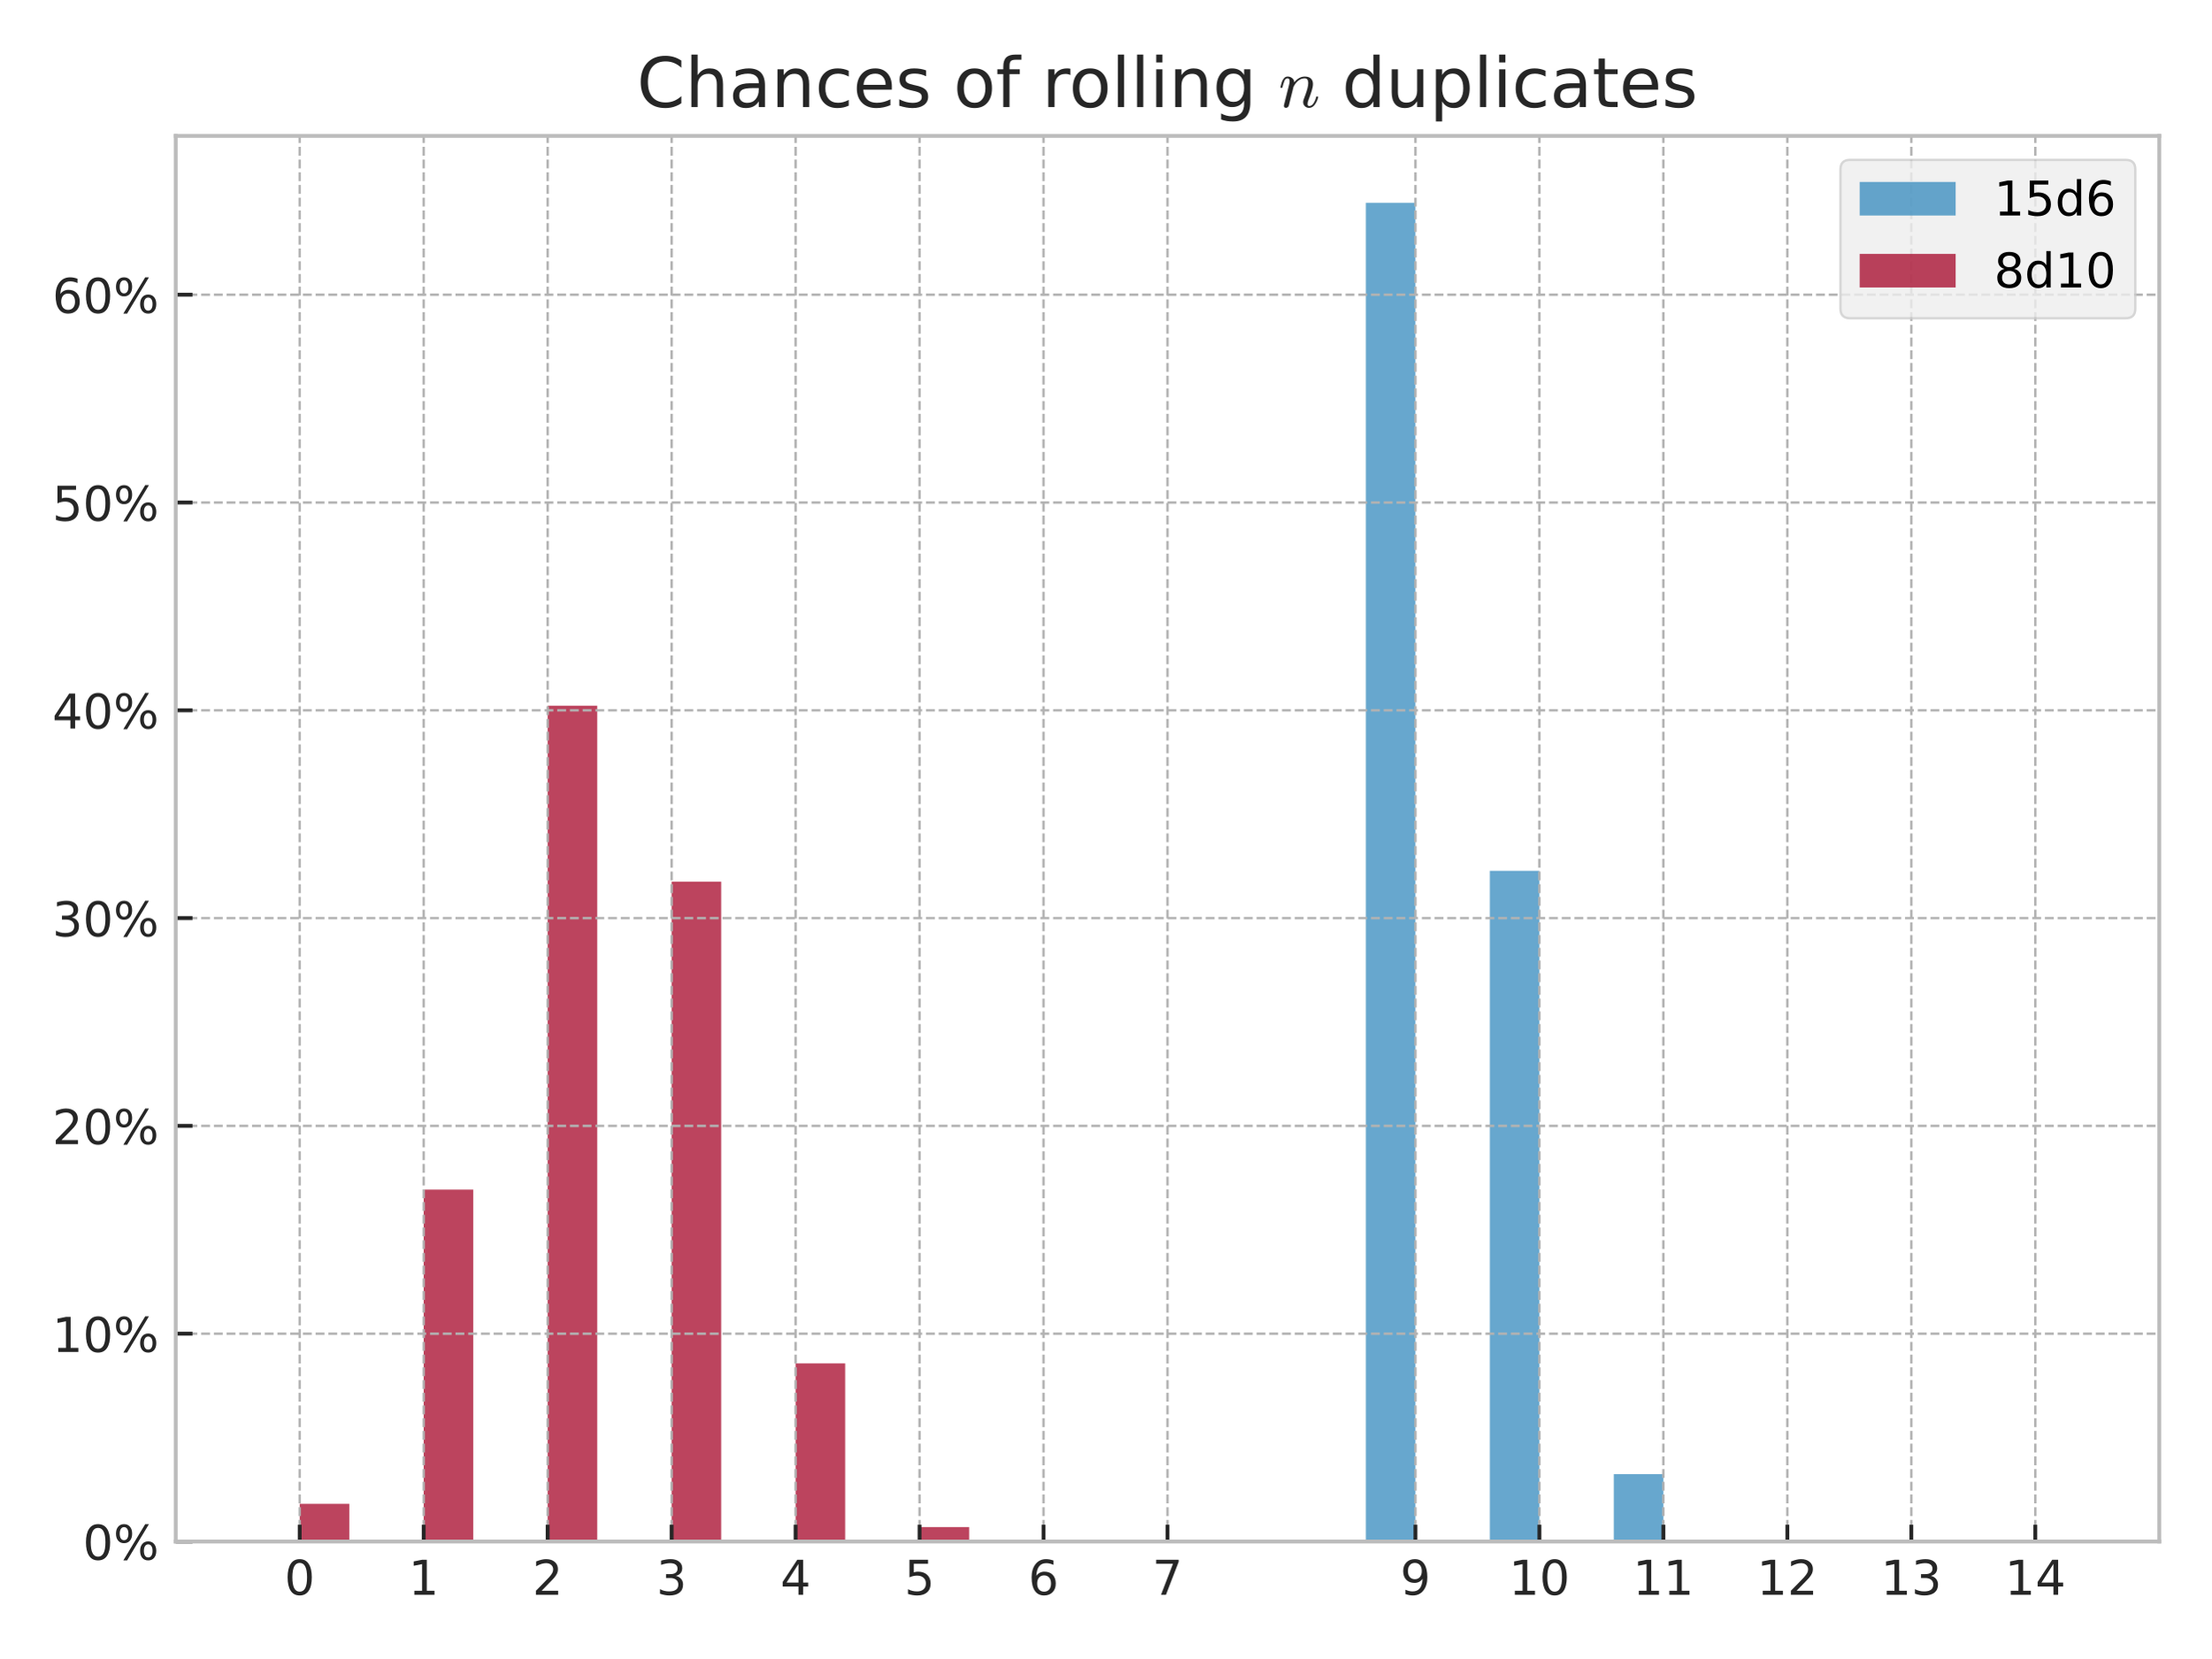
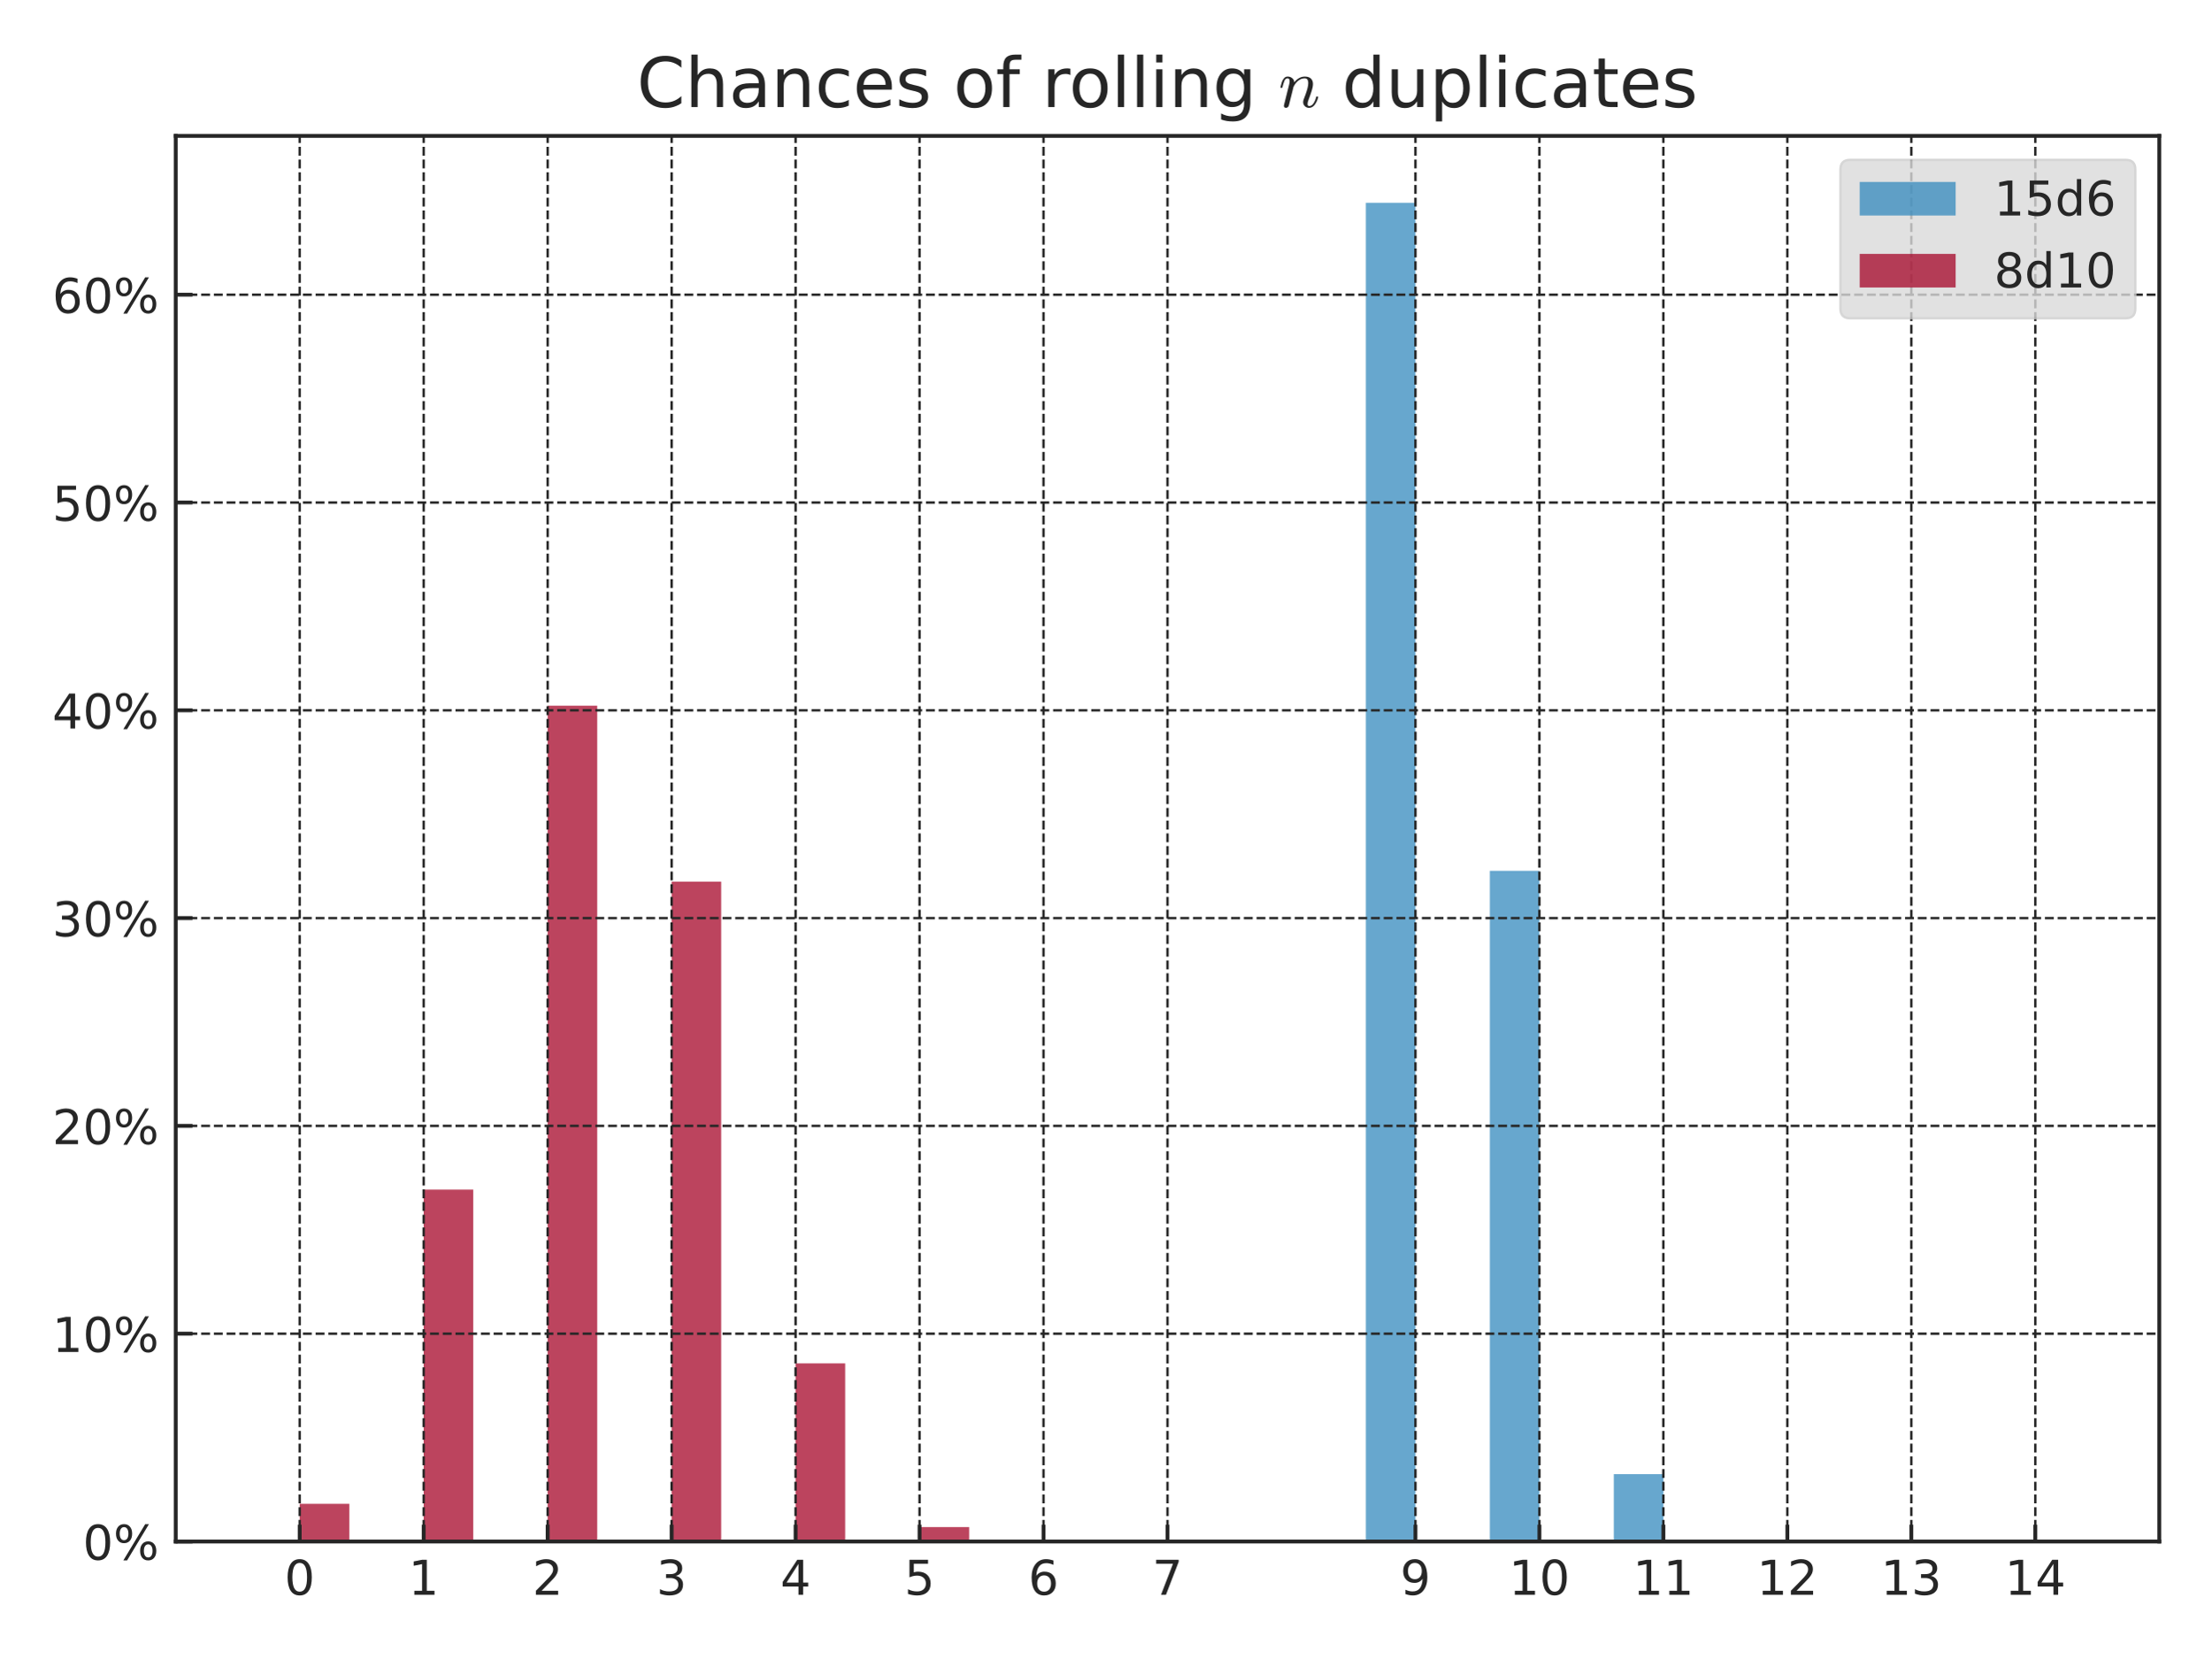
<svg xmlns="http://www.w3.org/2000/svg" xmlns:xlink="http://www.w3.org/1999/xlink" width="460.8pt" height="345.6pt" viewBox="0 0 460.8 345.6" version="1.1">
  <defs>
    <style type="text/css">*{stroke-linejoin: round; stroke-linecap: butt}</style>
  </defs>
  <g id="figure_1">
    <g id="patch_1">
      <path d="M 0 345.6  L 460.8 345.6  L 460.8 0  L 0 0  L 0 345.6  z " style="fill: none" />
    </g>
    <g id="axes_1">
      <g id="patch_2">
        <path d="M 36.62 321.3  L 450 321.3  L 450 28.32  L 36.62 28.32  L 36.62 321.3  z " style="fill: none" />
      </g>
      <g id="patch_3">
        <path d="M 284.648 321.3  L 294.983 321.3  L 294.983 42.271  L 284.648 42.271  z " clip-path="url(#p43bd0786e2)" style="fill: #348abd; opacity: 0.75" />
      </g>
      <g id="patch_4">
        <path d="M 310.484 321.3  L 320.819 321.3  L 320.819 181.507  L 310.484 181.507  z " clip-path="url(#p43bd0786e2)" style="fill: #348abd; opacity: 0.75" />
      </g>
      <g id="patch_5">
        <path d="M 336.32 321.3  L 346.655 321.3  L 346.655 307.254  L 336.32 307.254  z " clip-path="url(#p43bd0786e2)" style="fill: #348abd; opacity: 0.75" />
      </g>
      <g id="patch_6">
        <path d="M 362.157 321.3  L 372.491 321.3  L 372.491 321.037  L 362.157 321.037  z " clip-path="url(#p43bd0786e2)" style="fill: #348abd; opacity: 0.75" />
      </g>
      <g id="patch_7">
        <path d="M 387.993 321.3  L 398.327 321.3  L 398.327 321.3  L 387.993 321.3  z " clip-path="url(#p43bd0786e2)" style="fill: #348abd; opacity: 0.75" />
      </g>
      <g id="patch_8">
        <path d="M 413.829 321.3  L 424.164 321.3  L 424.164 321.3  L 413.829 321.3  z " clip-path="url(#p43bd0786e2)" style="fill: #348abd; opacity: 0.75" />
      </g>
      <g id="patch_9">
        <path d="M 62.456 321.3  L 72.791 321.3  L 72.791 313.441  L 62.456 313.441  z " clip-path="url(#p43bd0786e2)" style="fill: #a60628; opacity: 0.75" />
      </g>
      <g id="patch_10">
        <path d="M 88.293 321.3  L 98.627 321.3  L 98.627 247.952  L 88.293 247.952  z " clip-path="url(#p43bd0786e2)" style="fill: #a60628; opacity: 0.75" />
      </g>
      <g id="patch_11">
        <path d="M 114.129 321.3  L 124.463 321.3  L 124.463 147.098  L 114.129 147.098  z " clip-path="url(#p43bd0786e2)" style="fill: #a60628; opacity: 0.75" />
      </g>
      <g id="patch_12">
        <path d="M 139.965 321.3  L 150.299 321.3  L 150.299 183.772  L 139.965 183.772  z " clip-path="url(#p43bd0786e2)" style="fill: #a60628; opacity: 0.75" />
      </g>
      <g id="patch_13">
        <path d="M 165.801 321.3  L 176.136 321.3  L 176.136 284.167  L 165.801 284.167  z " clip-path="url(#p43bd0786e2)" style="fill: #a60628; opacity: 0.75" />
      </g>
      <g id="patch_14">
        <path d="M 191.637 321.3  L 201.972 321.3  L 201.972 318.287  L 191.637 318.287  z " clip-path="url(#p43bd0786e2)" style="fill: #a60628; opacity: 0.75" />
      </g>
      <g id="patch_15">
        <path d="M 217.474 321.3  L 227.808 321.3  L 227.808 321.25  L 217.474 321.25  z " clip-path="url(#p43bd0786e2)" style="fill: #a60628; opacity: 0.75" />
      </g>
      <g id="patch_16">
        <path d="M 243.31 321.3  L 253.644 321.3  L 253.644 321.3  L 243.31 321.3  z " clip-path="url(#p43bd0786e2)" style="fill: #a60628; opacity: 0.75" />
      </g>
      <g id="matplotlib.axis_1">
        <g id="xtick_1">
          <g id="line2d_1">
-             <path d="M 62.456 321.3  L 62.456 28.32  " clip-path="url(#p43bd0786e2)" style="fill: none; stroke-dasharray: 1.85,0.8; stroke-dashoffset: 0; stroke: #b2b2b2; stroke-width: 0.5" />
+             <path d="M 62.456 321.3  L 62.456 28.32  " clip-path="url(#p43bd0786e2)" style="fill: none; stroke-dasharray: 1.85,0.8; stroke-dashoffset: 0; stroke: #262626; stroke-width: 0.5" />
          </g>
          <g id="line2d_2">
            <defs>
              <path id="m64ba15eece" d="M 0 0  L 0 -3.5  " style="stroke: #262626; stroke-width: 0.8" />
            </defs>
            <g>
              <use xlink:href="#m64ba15eece" x="62.456" y="321.3" style="fill: #262626; stroke: #262626; stroke-width: 0.8" />
            </g>
          </g>
          <g id="text_1">
            <g style="fill: #262626" transform="translate(59.275 332.3977) scale(0.1 -0.1)">
              <defs>
                <path id="DejaVuSans-13" d="M 2034 4250  Q 1547 4250 1301 3770  Q 1056 3291 1056 2328  Q 1056 1369 1301 889  Q 1547 409 2034 409  Q 2525 409 2770 889  Q 3016 1369 3016 2328  Q 3016 3291 2770 3770  Q 2525 4250 2034 4250  z M 2034 4750  Q 2819 4750 3233 4129  Q 3647 3509 3647 2328  Q 3647 1150 3233 529  Q 2819 -91 2034 -91  Q 1250 -91 836 529  Q 422 1150 422 2328  Q 422 3509 836 4129  Q 1250 4750 2034 4750  z " transform="scale(0.015625)" />
              </defs>
              <use xlink:href="#DejaVuSans-13" />
            </g>
          </g>
        </g>
        <g id="xtick_2">
          <g id="line2d_3">
-             <path d="M 88.293 321.3  L 88.293 28.32  " clip-path="url(#p43bd0786e2)" style="fill: none; stroke-dasharray: 1.85,0.8; stroke-dashoffset: 0; stroke: #b2b2b2; stroke-width: 0.5" />
+             <path d="M 88.293 321.3  L 88.293 28.32  " clip-path="url(#p43bd0786e2)" style="fill: none; stroke-dasharray: 1.85,0.8; stroke-dashoffset: 0; stroke: #262626; stroke-width: 0.5" />
          </g>
          <g id="line2d_4">
            <g>
              <use xlink:href="#m64ba15eece" x="88.293" y="321.3" style="fill: #262626; stroke: #262626; stroke-width: 0.8" />
            </g>
          </g>
          <g id="text_2">
            <g style="fill: #262626" transform="translate(85.11125 332.3977) scale(0.1 -0.1)">
              <defs>
                <path id="DejaVuSans-14" d="M 794 531  L 1825 531  L 1825 4091  L 703 3866  L 703 4441  L 1819 4666  L 2450 4666  L 2450 531  L 3481 531  L 3481 0  L 794 0  L 794 531  z " transform="scale(0.015625)" />
              </defs>
              <use xlink:href="#DejaVuSans-14" />
            </g>
          </g>
        </g>
        <g id="xtick_3">
          <g id="line2d_5">
-             <path d="M 114.129 321.3  L 114.129 28.32  " clip-path="url(#p43bd0786e2)" style="fill: none; stroke-dasharray: 1.85,0.8; stroke-dashoffset: 0; stroke: #b2b2b2; stroke-width: 0.5" />
+             <path d="M 114.129 321.3  L 114.129 28.32  " clip-path="url(#p43bd0786e2)" style="fill: none; stroke-dasharray: 1.85,0.8; stroke-dashoffset: 0; stroke: #262626; stroke-width: 0.5" />
          </g>
          <g id="line2d_6">
            <g>
              <use xlink:href="#m64ba15eece" x="114.129" y="321.3" style="fill: #262626; stroke: #262626; stroke-width: 0.8" />
            </g>
          </g>
          <g id="text_3">
            <g style="fill: #262626" transform="translate(110.9475 332.3977) scale(0.1 -0.1)">
              <defs>
                <path id="DejaVuSans-15" d="M 1228 531  L 3431 531  L 3431 0  L 469 0  L 469 531  Q 828 903 1448 1529  Q 2069 2156 2228 2338  Q 2531 2678 2651 2914  Q 2772 3150 2772 3378  Q 2772 3750 2511 3984  Q 2250 4219 1831 4219  Q 1534 4219 1204 4116  Q 875 4013 500 3803  L 500 4441  Q 881 4594 1212 4672  Q 1544 4750 1819 4750  Q 2544 4750 2975 4387  Q 3406 4025 3406 3419  Q 3406 3131 3298 2873  Q 3191 2616 2906 2266  Q 2828 2175 2409 1742  Q 1991 1309 1228 531  z " transform="scale(0.015625)" />
              </defs>
              <use xlink:href="#DejaVuSans-15" />
            </g>
          </g>
        </g>
        <g id="xtick_4">
          <g id="line2d_7">
-             <path d="M 139.965 321.3  L 139.965 28.32  " clip-path="url(#p43bd0786e2)" style="fill: none; stroke-dasharray: 1.85,0.8; stroke-dashoffset: 0; stroke: #b2b2b2; stroke-width: 0.5" />
+             <path d="M 139.965 321.3  L 139.965 28.32  " clip-path="url(#p43bd0786e2)" style="fill: none; stroke-dasharray: 1.85,0.8; stroke-dashoffset: 0; stroke: #262626; stroke-width: 0.5" />
          </g>
          <g id="line2d_8">
            <g>
              <use xlink:href="#m64ba15eece" x="139.965" y="321.3" style="fill: #262626; stroke: #262626; stroke-width: 0.8" />
            </g>
          </g>
          <g id="text_4">
            <g style="fill: #262626" transform="translate(136.7837 332.3977) scale(0.1 -0.1)">
              <defs>
                <path id="DejaVuSans-16" d="M 2597 2516  Q 3050 2419 3304 2112  Q 3559 1806 3559 1356  Q 3559 666 3084 287  Q 2609 -91 1734 -91  Q 1441 -91 1130 -33  Q 819 25 488 141  L 488 750  Q 750 597 1062 519  Q 1375 441 1716 441  Q 2309 441 2620 675  Q 2931 909 2931 1356  Q 2931 1769 2642 2001  Q 2353 2234 1838 2234  L 1294 2234  L 1294 2753  L 1863 2753  Q 2328 2753 2575 2939  Q 2822 3125 2822 3475  Q 2822 3834 2567 4026  Q 2313 4219 1838 4219  Q 1578 4219 1281 4162  Q 984 4106 628 3988  L 628 4550  Q 988 4650 1302 4700  Q 1616 4750 1894 4750  Q 2613 4750 3031 4423  Q 3450 4097 3450 3541  Q 3450 3153 3228 2886  Q 3006 2619 2597 2516  z " transform="scale(0.015625)" />
              </defs>
              <use xlink:href="#DejaVuSans-16" />
            </g>
          </g>
        </g>
        <g id="xtick_5">
          <g id="line2d_9">
-             <path d="M 165.801 321.3  L 165.801 28.32  " clip-path="url(#p43bd0786e2)" style="fill: none; stroke-dasharray: 1.85,0.8; stroke-dashoffset: 0; stroke: #b2b2b2; stroke-width: 0.5" />
+             <path d="M 165.801 321.3  L 165.801 28.32  " clip-path="url(#p43bd0786e2)" style="fill: none; stroke-dasharray: 1.85,0.8; stroke-dashoffset: 0; stroke: #262626; stroke-width: 0.5" />
          </g>
          <g id="line2d_10">
            <g>
              <use xlink:href="#m64ba15eece" x="165.801" y="321.3" style="fill: #262626; stroke: #262626; stroke-width: 0.8" />
            </g>
          </g>
          <g id="text_5">
            <g style="fill: #262626" transform="translate(162.62 332.3977) scale(0.1 -0.1)">
              <defs>
                <path id="DejaVuSans-17" d="M 2419 4116  L 825 1625  L 2419 1625  L 2419 4116  z M 2253 4666  L 3047 4666  L 3047 1625  L 3713 1625  L 3713 1100  L 3047 1100  L 3047 0  L 2419 0  L 2419 1100  L 313 1100  L 313 1709  L 2253 4666  z " transform="scale(0.015625)" />
              </defs>
              <use xlink:href="#DejaVuSans-17" />
            </g>
          </g>
        </g>
        <g id="xtick_6">
          <g id="line2d_11">
-             <path d="M 191.637 321.3  L 191.637 28.32  " clip-path="url(#p43bd0786e2)" style="fill: none; stroke-dasharray: 1.85,0.8; stroke-dashoffset: 0; stroke: #b2b2b2; stroke-width: 0.5" />
+             <path d="M 191.637 321.3  L 191.637 28.32  " clip-path="url(#p43bd0786e2)" style="fill: none; stroke-dasharray: 1.85,0.8; stroke-dashoffset: 0; stroke: #262626; stroke-width: 0.5" />
          </g>
          <g id="line2d_12">
            <g>
              <use xlink:href="#m64ba15eece" x="191.637" y="321.3" style="fill: #262626; stroke: #262626; stroke-width: 0.8" />
            </g>
          </g>
          <g id="text_6">
            <g style="fill: #262626" transform="translate(188.4563 332.3977) scale(0.1 -0.1)">
              <defs>
                <path id="DejaVuSans-18" d="M 691 4666  L 3169 4666  L 3169 4134  L 1269 4134  L 1269 2991  Q 1406 3038 1543 3061  Q 1681 3084 1819 3084  Q 2600 3084 3056 2656  Q 3513 2228 3513 1497  Q 3513 744 3044 326  Q 2575 -91 1722 -91  Q 1428 -91 1123 -41  Q 819 9 494 109  L 494 744  Q 775 591 1075 516  Q 1375 441 1709 441  Q 2250 441 2565 725  Q 2881 1009 2881 1497  Q 2881 1984 2565 2268  Q 2250 2553 1709 2553  Q 1456 2553 1204 2497  Q 953 2441 691 2322  L 691 4666  z " transform="scale(0.015625)" />
              </defs>
              <use xlink:href="#DejaVuSans-18" />
            </g>
          </g>
        </g>
        <g id="xtick_7">
          <g id="line2d_13">
-             <path d="M 217.474 321.3  L 217.474 28.32  " clip-path="url(#p43bd0786e2)" style="fill: none; stroke-dasharray: 1.85,0.8; stroke-dashoffset: 0; stroke: #b2b2b2; stroke-width: 0.5" />
+             <path d="M 217.474 321.3  L 217.474 28.32  " clip-path="url(#p43bd0786e2)" style="fill: none; stroke-dasharray: 1.85,0.8; stroke-dashoffset: 0; stroke: #262626; stroke-width: 0.5" />
          </g>
          <g id="line2d_14">
            <g>
              <use xlink:href="#m64ba15eece" x="217.474" y="321.3" style="fill: #262626; stroke: #262626; stroke-width: 0.8" />
            </g>
          </g>
          <g id="text_7">
            <g style="fill: #262626" transform="translate(214.2925 332.3977) scale(0.1 -0.1)">
              <defs>
                <path id="DejaVuSans-19" d="M 2113 2584  Q 1688 2584 1439 2293  Q 1191 2003 1191 1497  Q 1191 994 1439 701  Q 1688 409 2113 409  Q 2538 409 2786 701  Q 3034 994 3034 1497  Q 3034 2003 2786 2293  Q 2538 2584 2113 2584  z M 3366 4563  L 3366 3988  Q 3128 4100 2886 4159  Q 2644 4219 2406 4219  Q 1781 4219 1451 3797  Q 1122 3375 1075 2522  Q 1259 2794 1537 2939  Q 1816 3084 2150 3084  Q 2853 3084 3261 2657  Q 3669 2231 3669 1497  Q 3669 778 3244 343  Q 2819 -91 2113 -91  Q 1303 -91 875 529  Q 447 1150 447 2328  Q 447 3434 972 4092  Q 1497 4750 2381 4750  Q 2619 4750 2861 4703  Q 3103 4656 3366 4563  z " transform="scale(0.015625)" />
              </defs>
              <use xlink:href="#DejaVuSans-19" />
            </g>
          </g>
        </g>
        <g id="xtick_8">
          <g id="line2d_15">
-             <path d="M 243.31 321.3  L 243.31 28.32  " clip-path="url(#p43bd0786e2)" style="fill: none; stroke-dasharray: 1.85,0.8; stroke-dashoffset: 0; stroke: #b2b2b2; stroke-width: 0.5" />
+             <path d="M 243.31 321.3  L 243.31 28.32  " clip-path="url(#p43bd0786e2)" style="fill: none; stroke-dasharray: 1.85,0.8; stroke-dashoffset: 0; stroke: #262626; stroke-width: 0.5" />
          </g>
          <g id="line2d_16">
            <g>
              <use xlink:href="#m64ba15eece" x="243.31" y="321.3" style="fill: #262626; stroke: #262626; stroke-width: 0.8" />
            </g>
          </g>
          <g id="text_8">
            <g style="fill: #262626" transform="translate(240.1287 332.3977) scale(0.1 -0.1)">
              <defs>
                <path id="DejaVuSans-1a" d="M 525 4666  L 3525 4666  L 3525 4397  L 1831 0  L 1172 0  L 2766 4134  L 525 4134  L 525 4666  z " transform="scale(0.015625)" />
              </defs>
              <use xlink:href="#DejaVuSans-1a" />
            </g>
          </g>
        </g>
        <g id="xtick_9">
          <g id="line2d_17">
-             <path d="M 294.983 321.3  L 294.983 28.32  " clip-path="url(#p43bd0786e2)" style="fill: none; stroke-dasharray: 1.85,0.8; stroke-dashoffset: 0; stroke: #b2b2b2; stroke-width: 0.5" />
+             <path d="M 294.983 321.3  L 294.983 28.32  " clip-path="url(#p43bd0786e2)" style="fill: none; stroke-dasharray: 1.85,0.8; stroke-dashoffset: 0; stroke: #262626; stroke-width: 0.5" />
          </g>
          <g id="line2d_18">
            <g>
              <use xlink:href="#m64ba15eece" x="294.983" y="321.3" style="fill: #262626; stroke: #262626; stroke-width: 0.8" />
            </g>
          </g>
          <g id="text_9">
            <g style="fill: #262626" transform="translate(291.8012 332.3977) scale(0.1 -0.1)">
              <defs>
                <path id="DejaVuSans-1c" d="M 703 97  L 703 672  Q 941 559 1184 500  Q 1428 441 1663 441  Q 2288 441 2617 861  Q 2947 1281 2994 2138  Q 2813 1869 2534 1725  Q 2256 1581 1919 1581  Q 1219 1581 811 2004  Q 403 2428 403 3163  Q 403 3881 828 4315  Q 1253 4750 1959 4750  Q 2769 4750 3195 4129  Q 3622 3509 3622 2328  Q 3622 1225 3098 567  Q 2575 -91 1691 -91  Q 1453 -91 1209 -44  Q 966 3 703 97  z M 1959 2075  Q 2384 2075 2632 2365  Q 2881 2656 2881 3163  Q 2881 3666 2632 3958  Q 2384 4250 1959 4250  Q 1534 4250 1286 3958  Q 1038 3666 1038 3163  Q 1038 2656 1286 2365  Q 1534 2075 1959 2075  z " transform="scale(0.015625)" />
              </defs>
              <use xlink:href="#DejaVuSans-1c" />
            </g>
          </g>
        </g>
        <g id="xtick_10">
          <g id="line2d_19">
-             <path d="M 320.819 321.3  L 320.819 28.32  " clip-path="url(#p43bd0786e2)" style="fill: none; stroke-dasharray: 1.85,0.8; stroke-dashoffset: 0; stroke: #b2b2b2; stroke-width: 0.5" />
+             <path d="M 320.819 321.3  L 320.819 28.32  " clip-path="url(#p43bd0786e2)" style="fill: none; stroke-dasharray: 1.85,0.8; stroke-dashoffset: 0; stroke: #262626; stroke-width: 0.5" />
          </g>
          <g id="line2d_20">
            <g>
              <use xlink:href="#m64ba15eece" x="320.819" y="321.3" style="fill: #262626; stroke: #262626; stroke-width: 0.8" />
            </g>
          </g>
          <g id="text_10">
            <g style="fill: #262626" transform="translate(314.4563 332.3977) scale(0.1 -0.1)">
              <use xlink:href="#DejaVuSans-14" />
              <use xlink:href="#DejaVuSans-13" transform="translate(63.625 0)" />
            </g>
          </g>
        </g>
        <g id="xtick_11">
          <g id="line2d_21">
-             <path d="M 346.655 321.3  L 346.655 28.32  " clip-path="url(#p43bd0786e2)" style="fill: none; stroke-dasharray: 1.85,0.8; stroke-dashoffset: 0; stroke: #b2b2b2; stroke-width: 0.5" />
+             <path d="M 346.655 321.3  L 346.655 28.32  " clip-path="url(#p43bd0786e2)" style="fill: none; stroke-dasharray: 1.85,0.8; stroke-dashoffset: 0; stroke: #262626; stroke-width: 0.5" />
          </g>
          <g id="line2d_22">
            <g>
              <use xlink:href="#m64ba15eece" x="346.655" y="321.3" style="fill: #262626; stroke: #262626; stroke-width: 0.8" />
            </g>
          </g>
          <g id="text_11">
            <g style="fill: #262626" transform="translate(340.2925 332.3977) scale(0.1 -0.1)">
              <use xlink:href="#DejaVuSans-14" />
              <use xlink:href="#DejaVuSans-14" transform="translate(63.625 0)" />
            </g>
          </g>
        </g>
        <g id="xtick_12">
          <g id="line2d_23">
-             <path d="M 372.491 321.3  L 372.491 28.32  " clip-path="url(#p43bd0786e2)" style="fill: none; stroke-dasharray: 1.85,0.8; stroke-dashoffset: 0; stroke: #b2b2b2; stroke-width: 0.5" />
+             <path d="M 372.491 321.3  L 372.491 28.32  " clip-path="url(#p43bd0786e2)" style="fill: none; stroke-dasharray: 1.85,0.8; stroke-dashoffset: 0; stroke: #262626; stroke-width: 0.5" />
          </g>
          <g id="line2d_24">
            <g>
              <use xlink:href="#m64ba15eece" x="372.491" y="321.3" style="fill: #262626; stroke: #262626; stroke-width: 0.8" />
            </g>
          </g>
          <g id="text_12">
            <g style="fill: #262626" transform="translate(366.1288 332.3977) scale(0.1 -0.1)">
              <use xlink:href="#DejaVuSans-14" />
              <use xlink:href="#DejaVuSans-15" transform="translate(63.625 0)" />
            </g>
          </g>
        </g>
        <g id="xtick_13">
          <g id="line2d_25">
-             <path d="M 398.327 321.3  L 398.327 28.32  " clip-path="url(#p43bd0786e2)" style="fill: none; stroke-dasharray: 1.85,0.8; stroke-dashoffset: 0; stroke: #b2b2b2; stroke-width: 0.5" />
+             <path d="M 398.327 321.3  L 398.327 28.32  " clip-path="url(#p43bd0786e2)" style="fill: none; stroke-dasharray: 1.85,0.8; stroke-dashoffset: 0; stroke: #262626; stroke-width: 0.5" />
          </g>
          <g id="line2d_26">
            <g>
              <use xlink:href="#m64ba15eece" x="398.327" y="321.3" style="fill: #262626; stroke: #262626; stroke-width: 0.8" />
            </g>
          </g>
          <g id="text_13">
            <g style="fill: #262626" transform="translate(391.965 332.3977) scale(0.1 -0.1)">
              <use xlink:href="#DejaVuSans-14" />
              <use xlink:href="#DejaVuSans-16" transform="translate(63.625 0)" />
            </g>
          </g>
        </g>
        <g id="xtick_14">
          <g id="line2d_27">
-             <path d="M 424.164 321.3  L 424.164 28.32  " clip-path="url(#p43bd0786e2)" style="fill: none; stroke-dasharray: 1.85,0.8; stroke-dashoffset: 0; stroke: #b2b2b2; stroke-width: 0.5" />
+             <path d="M 424.164 321.3  L 424.164 28.32  " clip-path="url(#p43bd0786e2)" style="fill: none; stroke-dasharray: 1.85,0.8; stroke-dashoffset: 0; stroke: #262626; stroke-width: 0.5" />
          </g>
          <g id="line2d_28">
            <g>
              <use xlink:href="#m64ba15eece" x="424.164" y="321.3" style="fill: #262626; stroke: #262626; stroke-width: 0.8" />
            </g>
          </g>
          <g id="text_14">
            <g style="fill: #262626" transform="translate(417.8012 332.3977) scale(0.1 -0.1)">
              <use xlink:href="#DejaVuSans-14" />
              <use xlink:href="#DejaVuSans-17" transform="translate(63.625 0)" />
            </g>
          </g>
        </g>
      </g>
      <g id="matplotlib.axis_2">
        <g id="ytick_1">
          <g id="line2d_29">
-             <path d="M 36.62 321.3  L 450 321.3  " clip-path="url(#p43bd0786e2)" style="fill: none; stroke-dasharray: 1.85,0.8; stroke-dashoffset: 0; stroke: #b2b2b2; stroke-width: 0.5" />
+             <path d="M 36.62 321.3  L 450 321.3  " clip-path="url(#p43bd0786e2)" style="fill: none; stroke-dasharray: 1.85,0.8; stroke-dashoffset: 0; stroke: #262626; stroke-width: 0.5" />
          </g>
          <g id="line2d_30">
            <defs>
              <path id="mfdb6909f6b" d="M 0 0  L 3.5 0  " style="stroke: #262626; stroke-width: 0.8" />
            </defs>
            <g>
              <use xlink:href="#mfdb6909f6b" x="36.62" y="321.3" style="fill: #262626; stroke: #262626; stroke-width: 0.8" />
            </g>
          </g>
          <g id="text_15">
            <g style="fill: #262626" transform="translate(17.25594 325.0988) scale(0.1 -0.1)">
              <defs>
                <path id="DejaVuSans-8" d="M 4653 2053  Q 4381 2053 4226 1822  Q 4072 1591 4072 1178  Q 4072 772 4226 539  Q 4381 306 4653 306  Q 4919 306 5073 539  Q 5228 772 5228 1178  Q 5228 1588 5073 1820  Q 4919 2053 4653 2053  z M 4653 2450  Q 5147 2450 5437 2106  Q 5728 1763 5728 1178  Q 5728 594 5436 251  Q 5144 -91 4653 -91  Q 4153 -91 3862 251  Q 3572 594 3572 1178  Q 3572 1766 3864 2108  Q 4156 2450 4653 2450  z M 1428 4353  Q 1159 4353 1004 4120  Q 850 3888 850 3481  Q 850 3069 1003 2837  Q 1156 2606 1428 2606  Q 1700 2606 1854 2837  Q 2009 3069 2009 3481  Q 2009 3884 1853 4118  Q 1697 4353 1428 4353  z M 4250 4750  L 4750 4750  L 1831 -91  L 1331 -91  L 4250 4750  z M 1428 4750  Q 1922 4750 2215 4408  Q 2509 4066 2509 3481  Q 2509 2891 2217 2550  Q 1925 2209 1428 2209  Q 931 2209 642 2551  Q 353 2894 353 3481  Q 353 4063 643 4406  Q 934 4750 1428 4750  z " transform="scale(0.015625)" />
              </defs>
              <use xlink:href="#DejaVuSans-13" />
              <use xlink:href="#DejaVuSans-8" transform="translate(63.625 0)" />
            </g>
          </g>
        </g>
        <g id="ytick_2">
          <g id="line2d_31">
-             <path d="M 36.62 277.987  L 450 277.987  " clip-path="url(#p43bd0786e2)" style="fill: none; stroke-dasharray: 1.85,0.8; stroke-dashoffset: 0; stroke: #b2b2b2; stroke-width: 0.5" />
+             <path d="M 36.62 277.987  L 450 277.987  " clip-path="url(#p43bd0786e2)" style="fill: none; stroke-dasharray: 1.85,0.8; stroke-dashoffset: 0; stroke: #262626; stroke-width: 0.5" />
          </g>
          <g id="line2d_32">
            <g>
              <use xlink:href="#mfdb6909f6b" x="36.62" y="277.987" style="fill: #262626; stroke: #262626; stroke-width: 0.8" />
            </g>
          </g>
          <g id="text_16">
            <g style="fill: #262626" transform="translate(10.89344 281.7857) scale(0.1 -0.1)">
              <use xlink:href="#DejaVuSans-14" />
              <use xlink:href="#DejaVuSans-13" transform="translate(63.625 0)" />
              <use xlink:href="#DejaVuSans-8" transform="translate(127.25 0)" />
            </g>
          </g>
        </g>
        <g id="ytick_3">
          <g id="line2d_33">
-             <path d="M 36.62 234.674  L 450 234.674  " clip-path="url(#p43bd0786e2)" style="fill: none; stroke-dasharray: 1.85,0.8; stroke-dashoffset: 0; stroke: #b2b2b2; stroke-width: 0.5" />
+             <path d="M 36.62 234.674  L 450 234.674  " clip-path="url(#p43bd0786e2)" style="fill: none; stroke-dasharray: 1.85,0.8; stroke-dashoffset: 0; stroke: #262626; stroke-width: 0.5" />
          </g>
          <g id="line2d_34">
            <g>
              <use xlink:href="#mfdb6909f6b" x="36.62" y="234.674" style="fill: #262626; stroke: #262626; stroke-width: 0.8" />
            </g>
          </g>
          <g id="text_17">
            <g style="fill: #262626" transform="translate(10.89344 238.4726) scale(0.1 -0.1)">
              <use xlink:href="#DejaVuSans-15" />
              <use xlink:href="#DejaVuSans-13" transform="translate(63.625 0)" />
              <use xlink:href="#DejaVuSans-8" transform="translate(127.25 0)" />
            </g>
          </g>
        </g>
        <g id="ytick_4">
          <g id="line2d_35">
-             <path d="M 36.62 191.361  L 450 191.361  " clip-path="url(#p43bd0786e2)" style="fill: none; stroke-dasharray: 1.85,0.8; stroke-dashoffset: 0; stroke: #b2b2b2; stroke-width: 0.5" />
+             <path d="M 36.62 191.361  L 450 191.361  " clip-path="url(#p43bd0786e2)" style="fill: none; stroke-dasharray: 1.85,0.8; stroke-dashoffset: 0; stroke: #262626; stroke-width: 0.5" />
          </g>
          <g id="line2d_36">
            <g>
              <use xlink:href="#mfdb6909f6b" x="36.62" y="191.361" style="fill: #262626; stroke: #262626; stroke-width: 0.8" />
            </g>
          </g>
          <g id="text_18">
            <g style="fill: #262626" transform="translate(10.89344 195.1595) scale(0.1 -0.1)">
              <use xlink:href="#DejaVuSans-16" />
              <use xlink:href="#DejaVuSans-13" transform="translate(63.625 0)" />
              <use xlink:href="#DejaVuSans-8" transform="translate(127.25 0)" />
            </g>
          </g>
        </g>
        <g id="ytick_5">
          <g id="line2d_37">
-             <path d="M 36.62 148.048  L 450 148.048  " clip-path="url(#p43bd0786e2)" style="fill: none; stroke-dasharray: 1.85,0.8; stroke-dashoffset: 0; stroke: #b2b2b2; stroke-width: 0.5" />
+             <path d="M 36.62 148.048  L 450 148.048  " clip-path="url(#p43bd0786e2)" style="fill: none; stroke-dasharray: 1.85,0.8; stroke-dashoffset: 0; stroke: #262626; stroke-width: 0.5" />
          </g>
          <g id="line2d_38">
            <g>
              <use xlink:href="#mfdb6909f6b" x="36.62" y="148.048" style="fill: #262626; stroke: #262626; stroke-width: 0.8" />
            </g>
          </g>
          <g id="text_19">
            <g style="fill: #262626" transform="translate(10.89344 151.8464) scale(0.1 -0.1)">
              <use xlink:href="#DejaVuSans-17" />
              <use xlink:href="#DejaVuSans-13" transform="translate(63.625 0)" />
              <use xlink:href="#DejaVuSans-8" transform="translate(127.25 0)" />
            </g>
          </g>
        </g>
        <g id="ytick_6">
          <g id="line2d_39">
-             <path d="M 36.62 104.734  L 450 104.734  " clip-path="url(#p43bd0786e2)" style="fill: none; stroke-dasharray: 1.85,0.8; stroke-dashoffset: 0; stroke: #b2b2b2; stroke-width: 0.5" />
+             <path d="M 36.62 104.734  L 450 104.734  " clip-path="url(#p43bd0786e2)" style="fill: none; stroke-dasharray: 1.85,0.8; stroke-dashoffset: 0; stroke: #262626; stroke-width: 0.5" />
          </g>
          <g id="line2d_40">
            <g>
              <use xlink:href="#mfdb6909f6b" x="36.62" y="104.734" style="fill: #262626; stroke: #262626; stroke-width: 0.8" />
            </g>
          </g>
          <g id="text_20">
            <g style="fill: #262626" transform="translate(10.89344 108.5333) scale(0.1 -0.1)">
              <use xlink:href="#DejaVuSans-18" />
              <use xlink:href="#DejaVuSans-13" transform="translate(63.625 0)" />
              <use xlink:href="#DejaVuSans-8" transform="translate(127.25 0)" />
            </g>
          </g>
        </g>
        <g id="ytick_7">
          <g id="line2d_41">
-             <path d="M 36.62 61.421  L 450 61.421  " clip-path="url(#p43bd0786e2)" style="fill: none; stroke-dasharray: 1.85,0.8; stroke-dashoffset: 0; stroke: #b2b2b2; stroke-width: 0.5" />
+             <path d="M 36.62 61.421  L 450 61.421  " clip-path="url(#p43bd0786e2)" style="fill: none; stroke-dasharray: 1.85,0.8; stroke-dashoffset: 0; stroke: #262626; stroke-width: 0.5" />
          </g>
          <g id="line2d_42">
            <g>
              <use xlink:href="#mfdb6909f6b" x="36.62" y="61.421" style="fill: #262626; stroke: #262626; stroke-width: 0.8" />
            </g>
          </g>
          <g id="text_21">
            <g style="fill: #262626" transform="translate(10.89344 65.22017) scale(0.1 -0.1)">
              <use xlink:href="#DejaVuSans-19" />
              <use xlink:href="#DejaVuSans-13" transform="translate(63.625 0)" />
              <use xlink:href="#DejaVuSans-8" transform="translate(127.25 0)" />
            </g>
          </g>
        </g>
      </g>
      <g id="patch_17">
-         <path d="M 36.62 321.3  L 36.62 28.32  " style="fill: none; stroke: #bcbcbc; stroke-width: 0.8; stroke-linejoin: miter; stroke-linecap: square" />
+         <path d="M 36.62 321.3  L 36.62 28.32  " style="fill: none; stroke: #262626; stroke-width: 0.8; stroke-linejoin: miter; stroke-linecap: square" />
      </g>
      <g id="patch_18">
-         <path d="M 450 321.3  L 450 28.32  " style="fill: none; stroke: #bcbcbc; stroke-width: 0.8; stroke-linejoin: miter; stroke-linecap: square" />
+         <path d="M 450 321.3  L 450 28.32  " style="fill: none; stroke: #262626; stroke-width: 0.8; stroke-linejoin: miter; stroke-linecap: square" />
      </g>
      <g id="patch_19">
-         <path d="M 36.62 321.3  L 450 321.3  " style="fill: none; stroke: #bcbcbc; stroke-width: 0.8; stroke-linejoin: miter; stroke-linecap: square" />
+         <path d="M 36.62 321.3  L 450 321.3  " style="fill: none; stroke: #262626; stroke-width: 0.8; stroke-linejoin: miter; stroke-linecap: square" />
      </g>
      <g id="patch_20">
-         <path d="M 36.62 28.32  L 450 28.32  " style="fill: none; stroke: #bcbcbc; stroke-width: 0.8; stroke-linejoin: miter; stroke-linecap: square" />
+         <path d="M 36.62 28.32  L 450 28.32  " style="fill: none; stroke: #262626; stroke-width: 0.8; stroke-linejoin: miter; stroke-linecap: square" />
      </g>
      <g id="text_22">
        <g style="fill: #262626" transform="translate(132.718 22.32) scale(0.144 -0.144)">
          <defs>
            <path id="DejaVuSans-26" d="M 4122 4306  L 4122 3641  Q 3803 3938 3442 4084  Q 3081 4231 2675 4231  Q 1875 4231 1450 3742  Q 1025 3253 1025 2328  Q 1025 1406 1450 917  Q 1875 428 2675 428  Q 3081 428 3442 575  Q 3803 722 4122 1019  L 4122 359  Q 3791 134 3420 21  Q 3050 -91 2638 -91  Q 1578 -91 968 557  Q 359 1206 359 2328  Q 359 3453 968 4101  Q 1578 4750 2638 4750  Q 3056 4750 3426 4639  Q 3797 4528 4122 4306  z " transform="scale(0.015625)" />
            <path id="DejaVuSans-4b" d="M 3513 2113  L 3513 0  L 2938 0  L 2938 2094  Q 2938 2591 2744 2837  Q 2550 3084 2163 3084  Q 1697 3084 1428 2787  Q 1159 2491 1159 1978  L 1159 0  L 581 0  L 581 4863  L 1159 4863  L 1159 2956  Q 1366 3272 1645 3428  Q 1925 3584 2291 3584  Q 2894 3584 3203 3211  Q 3513 2838 3513 2113  z " transform="scale(0.015625)" />
            <path id="DejaVuSans-44" d="M 2194 1759  Q 1497 1759 1228 1600  Q 959 1441 959 1056  Q 959 750 1161 570  Q 1363 391 1709 391  Q 2188 391 2477 730  Q 2766 1069 2766 1631  L 2766 1759  L 2194 1759  z M 3341 1997  L 3341 0  L 2766 0  L 2766 531  Q 2569 213 2275 61  Q 1981 -91 1556 -91  Q 1019 -91 701 211  Q 384 513 384 1019  Q 384 1609 779 1909  Q 1175 2209 1959 2209  L 2766 2209  L 2766 2266  Q 2766 2663 2505 2880  Q 2244 3097 1772 3097  Q 1472 3097 1187 3025  Q 903 2953 641 2809  L 641 3341  Q 956 3463 1253 3523  Q 1550 3584 1831 3584  Q 2591 3584 2966 3190  Q 3341 2797 3341 1997  z " transform="scale(0.015625)" />
            <path id="DejaVuSans-51" d="M 3513 2113  L 3513 0  L 2938 0  L 2938 2094  Q 2938 2591 2744 2837  Q 2550 3084 2163 3084  Q 1697 3084 1428 2787  Q 1159 2491 1159 1978  L 1159 0  L 581 0  L 581 3500  L 1159 3500  L 1159 2956  Q 1366 3272 1645 3428  Q 1925 3584 2291 3584  Q 2894 3584 3203 3211  Q 3513 2838 3513 2113  z " transform="scale(0.015625)" />
            <path id="DejaVuSans-46" d="M 3122 3366  L 3122 2828  Q 2878 2963 2633 3030  Q 2388 3097 2138 3097  Q 1578 3097 1268 2742  Q 959 2388 959 1747  Q 959 1106 1268 751  Q 1578 397 2138 397  Q 2388 397 2633 464  Q 2878 531 3122 666  L 3122 134  Q 2881 22 2623 -34  Q 2366 -91 2075 -91  Q 1284 -91 818 406  Q 353 903 353 1747  Q 353 2603 823 3093  Q 1294 3584 2113 3584  Q 2378 3584 2631 3529  Q 2884 3475 3122 3366  z " transform="scale(0.015625)" />
            <path id="DejaVuSans-48" d="M 3597 1894  L 3597 1613  L 953 1613  Q 991 1019 1311 708  Q 1631 397 2203 397  Q 2534 397 2845 478  Q 3156 559 3463 722  L 3463 178  Q 3153 47 2828 -22  Q 2503 -91 2169 -91  Q 1331 -91 842 396  Q 353 884 353 1716  Q 353 2575 817 3079  Q 1281 3584 2069 3584  Q 2775 3584 3186 3129  Q 3597 2675 3597 1894  z M 3022 2063  Q 3016 2534 2758 2815  Q 2500 3097 2075 3097  Q 1594 3097 1305 2825  Q 1016 2553 972 2059  L 3022 2063  z " transform="scale(0.015625)" />
            <path id="DejaVuSans-56" d="M 2834 3397  L 2834 2853  Q 2591 2978 2328 3040  Q 2066 3103 1784 3103  Q 1356 3103 1142 2972  Q 928 2841 928 2578  Q 928 2378 1081 2264  Q 1234 2150 1697 2047  L 1894 2003  Q 2506 1872 2764 1633  Q 3022 1394 3022 966  Q 3022 478 2636 193  Q 2250 -91 1575 -91  Q 1294 -91 989 -36  Q 684 19 347 128  L 347 722  Q 666 556 975 473  Q 1284 391 1588 391  Q 1994 391 2212 530  Q 2431 669 2431 922  Q 2431 1156 2273 1281  Q 2116 1406 1581 1522  L 1381 1569  Q 847 1681 609 1914  Q 372 2147 372 2553  Q 372 3047 722 3315  Q 1072 3584 1716 3584  Q 2034 3584 2315 3537  Q 2597 3491 2834 3397  z " transform="scale(0.015625)" />
            <path id="DejaVuSans-3" transform="scale(0.015625)" />
            <path id="DejaVuSans-52" d="M 1959 3097  Q 1497 3097 1228 2736  Q 959 2375 959 1747  Q 959 1119 1226 758  Q 1494 397 1959 397  Q 2419 397 2687 759  Q 2956 1122 2956 1747  Q 2956 2369 2687 2733  Q 2419 3097 1959 3097  z M 1959 3584  Q 2709 3584 3137 3096  Q 3566 2609 3566 1747  Q 3566 888 3137 398  Q 2709 -91 1959 -91  Q 1206 -91 779 398  Q 353 888 353 1747  Q 353 2609 779 3096  Q 1206 3584 1959 3584  z " transform="scale(0.015625)" />
            <path id="DejaVuSans-49" d="M 2375 4863  L 2375 4384  L 1825 4384  Q 1516 4384 1395 4259  Q 1275 4134 1275 3809  L 1275 3500  L 2222 3500  L 2222 3053  L 1275 3053  L 1275 0  L 697 0  L 697 3053  L 147 3053  L 147 3500  L 697 3500  L 697 3744  Q 697 4328 969 4595  Q 1241 4863 1831 4863  L 2375 4863  z " transform="scale(0.015625)" />
            <path id="DejaVuSans-55" d="M 2631 2963  Q 2534 3019 2420 3045  Q 2306 3072 2169 3072  Q 1681 3072 1420 2755  Q 1159 2438 1159 1844  L 1159 0  L 581 0  L 581 3500  L 1159 3500  L 1159 2956  Q 1341 3275 1631 3429  Q 1922 3584 2338 3584  Q 2397 3584 2469 3576  Q 2541 3569 2628 3553  L 2631 2963  z " transform="scale(0.015625)" />
            <path id="DejaVuSans-4f" d="M 603 4863  L 1178 4863  L 1178 0  L 603 0  L 603 4863  z " transform="scale(0.015625)" />
            <path id="DejaVuSans-4c" d="M 603 3500  L 1178 3500  L 1178 0  L 603 0  L 603 3500  z M 603 4863  L 1178 4863  L 1178 4134  L 603 4134  L 603 4863  z " transform="scale(0.015625)" />
            <path id="DejaVuSans-4a" d="M 2906 1791  Q 2906 2416 2648 2759  Q 2391 3103 1925 3103  Q 1463 3103 1205 2759  Q 947 2416 947 1791  Q 947 1169 1205 825  Q 1463 481 1925 481  Q 2391 481 2648 825  Q 2906 1169 2906 1791  z M 3481 434  Q 3481 -459 3084 -895  Q 2688 -1331 1869 -1331  Q 1566 -1331 1297 -1286  Q 1028 -1241 775 -1147  L 775 -588  Q 1028 -725 1275 -790  Q 1522 -856 1778 -856  Q 2344 -856 2625 -561  Q 2906 -266 2906 331  L 2906 616  Q 2728 306 2450 153  Q 2172 0 1784 0  Q 1141 0 747 490  Q 353 981 353 1791  Q 353 2603 747 3093  Q 1141 3584 1784 3584  Q 2172 3584 2450 3431  Q 2728 3278 2906 2969  L 2906 3500  L 3481 3500  L 3481 434  z " transform="scale(0.015625)" />
            <path id="Cmmi10-7a" d="M 494 109  Q 494 147 500 166  L 978 2075  Q 1025 2253 1025 2388  Q 1025 2663 838 2663  Q 638 2663 541 2423  Q 444 2184 353 1819  Q 353 1800 334 1789  Q 316 1778 300 1778  L 225 1778  Q 203 1778 187 1801  Q 172 1825 172 1844  Q 241 2122 305 2315  Q 369 2509 505 2668  Q 641 2828 844 2828  Q 1084 2828 1268 2676  Q 1453 2525 1453 2291  Q 1644 2541 1900 2684  Q 2156 2828 2444 2828  Q 2672 2828 2837 2750  Q 3003 2672 3095 2514  Q 3188 2356 3188 2138  Q 3188 1875 3070 1503  Q 2953 1131 2778 672  Q 2688 463 2688 288  Q 2688 97 2834 97  Q 3084 97 3251 365  Q 3419 634 3488 941  Q 3500 978 3541 978  L 3616 978  Q 3641 978 3658 962  Q 3675 947 3675 922  Q 3675 916 3669 903  Q 3581 541 3364 234  Q 3147 -72 2822 -72  Q 2597 -72 2437 83  Q 2278 238 2278 459  Q 2278 578 2328 709  Q 2409 919 2514 1209  Q 2619 1500 2686 1765  Q 2753 2031 2753 2234  Q 2753 2413 2679 2538  Q 2606 2663 2431 2663  Q 2197 2663 2000 2559  Q 1803 2456 1656 2286  Q 1509 2116 1388 1881  L 953 141  Q 931 53 854 -9  Q 778 -72 684 -72  Q 606 -72 550 -22  Q 494 28 494 109  z " transform="scale(0.015625)" />
            <path id="DejaVuSans-47" d="M 2906 2969  L 2906 4863  L 3481 4863  L 3481 0  L 2906 0  L 2906 525  Q 2725 213 2448 61  Q 2172 -91 1784 -91  Q 1150 -91 751 415  Q 353 922 353 1747  Q 353 2572 751 3078  Q 1150 3584 1784 3584  Q 2172 3584 2448 3432  Q 2725 3281 2906 2969  z M 947 1747  Q 947 1113 1208 752  Q 1469 391 1925 391  Q 2381 391 2643 752  Q 2906 1113 2906 1747  Q 2906 2381 2643 2742  Q 2381 3103 1925 3103  Q 1469 3103 1208 2742  Q 947 2381 947 1747  z " transform="scale(0.015625)" />
            <path id="DejaVuSans-58" d="M 544 1381  L 544 3500  L 1119 3500  L 1119 1403  Q 1119 906 1312 657  Q 1506 409 1894 409  Q 2359 409 2629 706  Q 2900 1003 2900 1516  L 2900 3500  L 3475 3500  L 3475 0  L 2900 0  L 2900 538  Q 2691 219 2414 64  Q 2138 -91 1772 -91  Q 1169 -91 856 284  Q 544 659 544 1381  z M 1991 3584  L 1991 3584  z " transform="scale(0.015625)" />
            <path id="DejaVuSans-53" d="M 1159 525  L 1159 -1331  L 581 -1331  L 581 3500  L 1159 3500  L 1159 2969  Q 1341 3281 1617 3432  Q 1894 3584 2278 3584  Q 2916 3584 3314 3078  Q 3713 2572 3713 1747  Q 3713 922 3314 415  Q 2916 -91 2278 -91  Q 1894 -91 1617 61  Q 1341 213 1159 525  z M 3116 1747  Q 3116 2381 2855 2742  Q 2594 3103 2138 3103  Q 1681 3103 1420 2742  Q 1159 2381 1159 1747  Q 1159 1113 1420 752  Q 1681 391 2138 391  Q 2594 391 2855 752  Q 3116 1113 3116 1747  z " transform="scale(0.015625)" />
            <path id="DejaVuSans-57" d="M 1172 4494  L 1172 3500  L 2356 3500  L 2356 3053  L 1172 3053  L 1172 1153  Q 1172 725 1289 603  Q 1406 481 1766 481  L 2356 481  L 2356 0  L 1766 0  Q 1100 0 847 248  Q 594 497 594 1153  L 594 3053  L 172 3053  L 172 3500  L 594 3500  L 594 4494  L 1172 4494  z " transform="scale(0.015625)" />
          </defs>
          <use xlink:href="#DejaVuSans-26" transform="translate(0 0.015625)" />
          <use xlink:href="#DejaVuSans-4b" transform="translate(69.82422 0.015625)" />
          <use xlink:href="#DejaVuSans-44" transform="translate(133.2031 0.015625)" />
          <use xlink:href="#DejaVuSans-51" transform="translate(194.4824 0.015625)" />
          <use xlink:href="#DejaVuSans-46" transform="translate(257.8613 0.015625)" />
          <use xlink:href="#DejaVuSans-48" transform="translate(312.8418 0.015625)" />
          <use xlink:href="#DejaVuSans-56" transform="translate(374.3652 0.015625)" />
          <use xlink:href="#DejaVuSans-3" transform="translate(426.4648 0.015625)" />
          <use xlink:href="#DejaVuSans-52" transform="translate(458.252 0.015625)" />
          <use xlink:href="#DejaVuSans-49" transform="translate(519.4336 0.015625)" />
          <use xlink:href="#DejaVuSans-3" transform="translate(554.6387 0.015625)" />
          <use xlink:href="#DejaVuSans-55" transform="translate(586.4258 0.015625)" />
          <use xlink:href="#DejaVuSans-52" transform="translate(625.5391 0.015625)" />
          <use xlink:href="#DejaVuSans-4f" transform="translate(686.7207 0.015625)" />
          <use xlink:href="#DejaVuSans-4f" transform="translate(714.5039 0.015625)" />
          <use xlink:href="#DejaVuSans-4c" transform="translate(742.2871 0.015625)" />
          <use xlink:href="#DejaVuSans-51" transform="translate(770.0703 0.015625)" />
          <use xlink:href="#DejaVuSans-4a" transform="translate(833.4492 0.015625)" />
          <use xlink:href="#DejaVuSans-3" transform="translate(896.9258 0.015625)" />
          <use xlink:href="#Cmmi10-7a" transform="translate(928.7129 0.015625)" />
          <use xlink:href="#DejaVuSans-3" transform="translate(988.7227 0.015625)" />
          <use xlink:href="#DejaVuSans-47" transform="translate(1020.51 0.015625)" />
          <use xlink:href="#DejaVuSans-58" transform="translate(1083.986 0.015625)" />
          <use xlink:href="#DejaVuSans-53" transform="translate(1147.365 0.015625)" />
          <use xlink:href="#DejaVuSans-4f" transform="translate(1210.842 0.015625)" />
          <use xlink:href="#DejaVuSans-4c" transform="translate(1238.625 0.015625)" />
          <use xlink:href="#DejaVuSans-46" transform="translate(1266.408 0.015625)" />
          <use xlink:href="#DejaVuSans-44" transform="translate(1321.389 0.015625)" />
          <use xlink:href="#DejaVuSans-57" transform="translate(1382.668 0.015625)" />
          <use xlink:href="#DejaVuSans-48" transform="translate(1421.877 0.015625)" />
          <use xlink:href="#DejaVuSans-56" transform="translate(1483.4 0.015625)" />
        </g>
      </g>
      <g id="legend_1">
        <g id="patch_21">
-           <path d="M 385.564 66.322  L 443 66.322  Q 445 66.322 445 64.322  L 445 35.32  Q 445 33.32 443 33.32  L 385.564 33.32  Q 383.564 33.32 383.564 35.32  L 383.564 64.322  Q 383.564 66.322 385.564 66.322  z " style="fill: #eeeeee; opacity: 0.8; stroke: #cccccc; stroke-width: 0.5; stroke-linejoin: miter" />
+           <path d="M 385.564 66.322  L 443 66.322  Q 445 66.322 445 64.322  L 445 35.32  Q 445 33.32 443 33.32  L 385.564 33.32  Q 383.564 33.32 383.564 35.32  L 383.564 64.322  Q 383.564 66.322 385.564 66.322  z " style="fill: #d9d9d9; opacity: 0.8; stroke: #cccccc; stroke-width: 0.5; stroke-linejoin: miter" />
        </g>
        <g id="patch_22">
          <path d="M 387.564 44.918  L 407.564 44.918  L 407.564 37.918  L 387.564 37.918  z " style="fill: #348abd; opacity: 0.75" />
        </g>
        <g id="text_23">
-           <g transform="translate(415.5641 44.91844) scale(0.1 -0.1)">
+           <g style="fill: #262626" transform="translate(415.5641 44.91844) scale(0.1 -0.1)">
            <use xlink:href="#DejaVuSans-14" />
            <use xlink:href="#DejaVuSans-18" transform="translate(63.625 0)" />
            <use xlink:href="#DejaVuSans-47" transform="translate(127.25 0)" />
            <use xlink:href="#DejaVuSans-19" transform="translate(190.7344 0)" />
          </g>
        </g>
        <g id="patch_23">
          <path d="M 387.564 59.919  L 407.564 59.919  L 407.564 52.919  L 387.564 52.919  z " style="fill: #a60628; opacity: 0.75" />
        </g>
        <g id="text_24">
-           <g transform="translate(415.5641 59.91922) scale(0.1 -0.1)">
+           <g style="fill: #262626" transform="translate(415.5641 59.91922) scale(0.1 -0.1)">
            <defs>
              <path id="DejaVuSans-1b" d="M 2034 2216  Q 1584 2216 1326 1975  Q 1069 1734 1069 1313  Q 1069 891 1326 650  Q 1584 409 2034 409  Q 2484 409 2743 651  Q 3003 894 3003 1313  Q 3003 1734 2745 1975  Q 2488 2216 2034 2216  z M 1403 2484  Q 997 2584 770 2862  Q 544 3141 544 3541  Q 544 4100 942 4425  Q 1341 4750 2034 4750  Q 2731 4750 3128 4425  Q 3525 4100 3525 3541  Q 3525 3141 3298 2862  Q 3072 2584 2669 2484  Q 3125 2378 3379 2068  Q 3634 1759 3634 1313  Q 3634 634 3220 271  Q 2806 -91 2034 -91  Q 1263 -91 848 271  Q 434 634 434 1313  Q 434 1759 690 2068  Q 947 2378 1403 2484  z M 1172 3481  Q 1172 3119 1398 2916  Q 1625 2713 2034 2713  Q 2441 2713 2670 2916  Q 2900 3119 2900 3481  Q 2900 3844 2670 4047  Q 2441 4250 2034 4250  Q 1625 4250 1398 4047  Q 1172 3844 1172 3481  z " transform="scale(0.015625)" />
            </defs>
            <use xlink:href="#DejaVuSans-1b" />
            <use xlink:href="#DejaVuSans-47" transform="translate(63.625 0)" />
            <use xlink:href="#DejaVuSans-14" transform="translate(127.1094 0)" />
            <use xlink:href="#DejaVuSans-13" transform="translate(190.7344 0)" />
          </g>
        </g>
      </g>
    </g>
  </g>
  <defs>
    <clipPath id="p43bd0786e2">
      <rect x="36.62" y="28.32" width="413.38" height="292.98" />
    </clipPath>
  </defs>
</svg>
